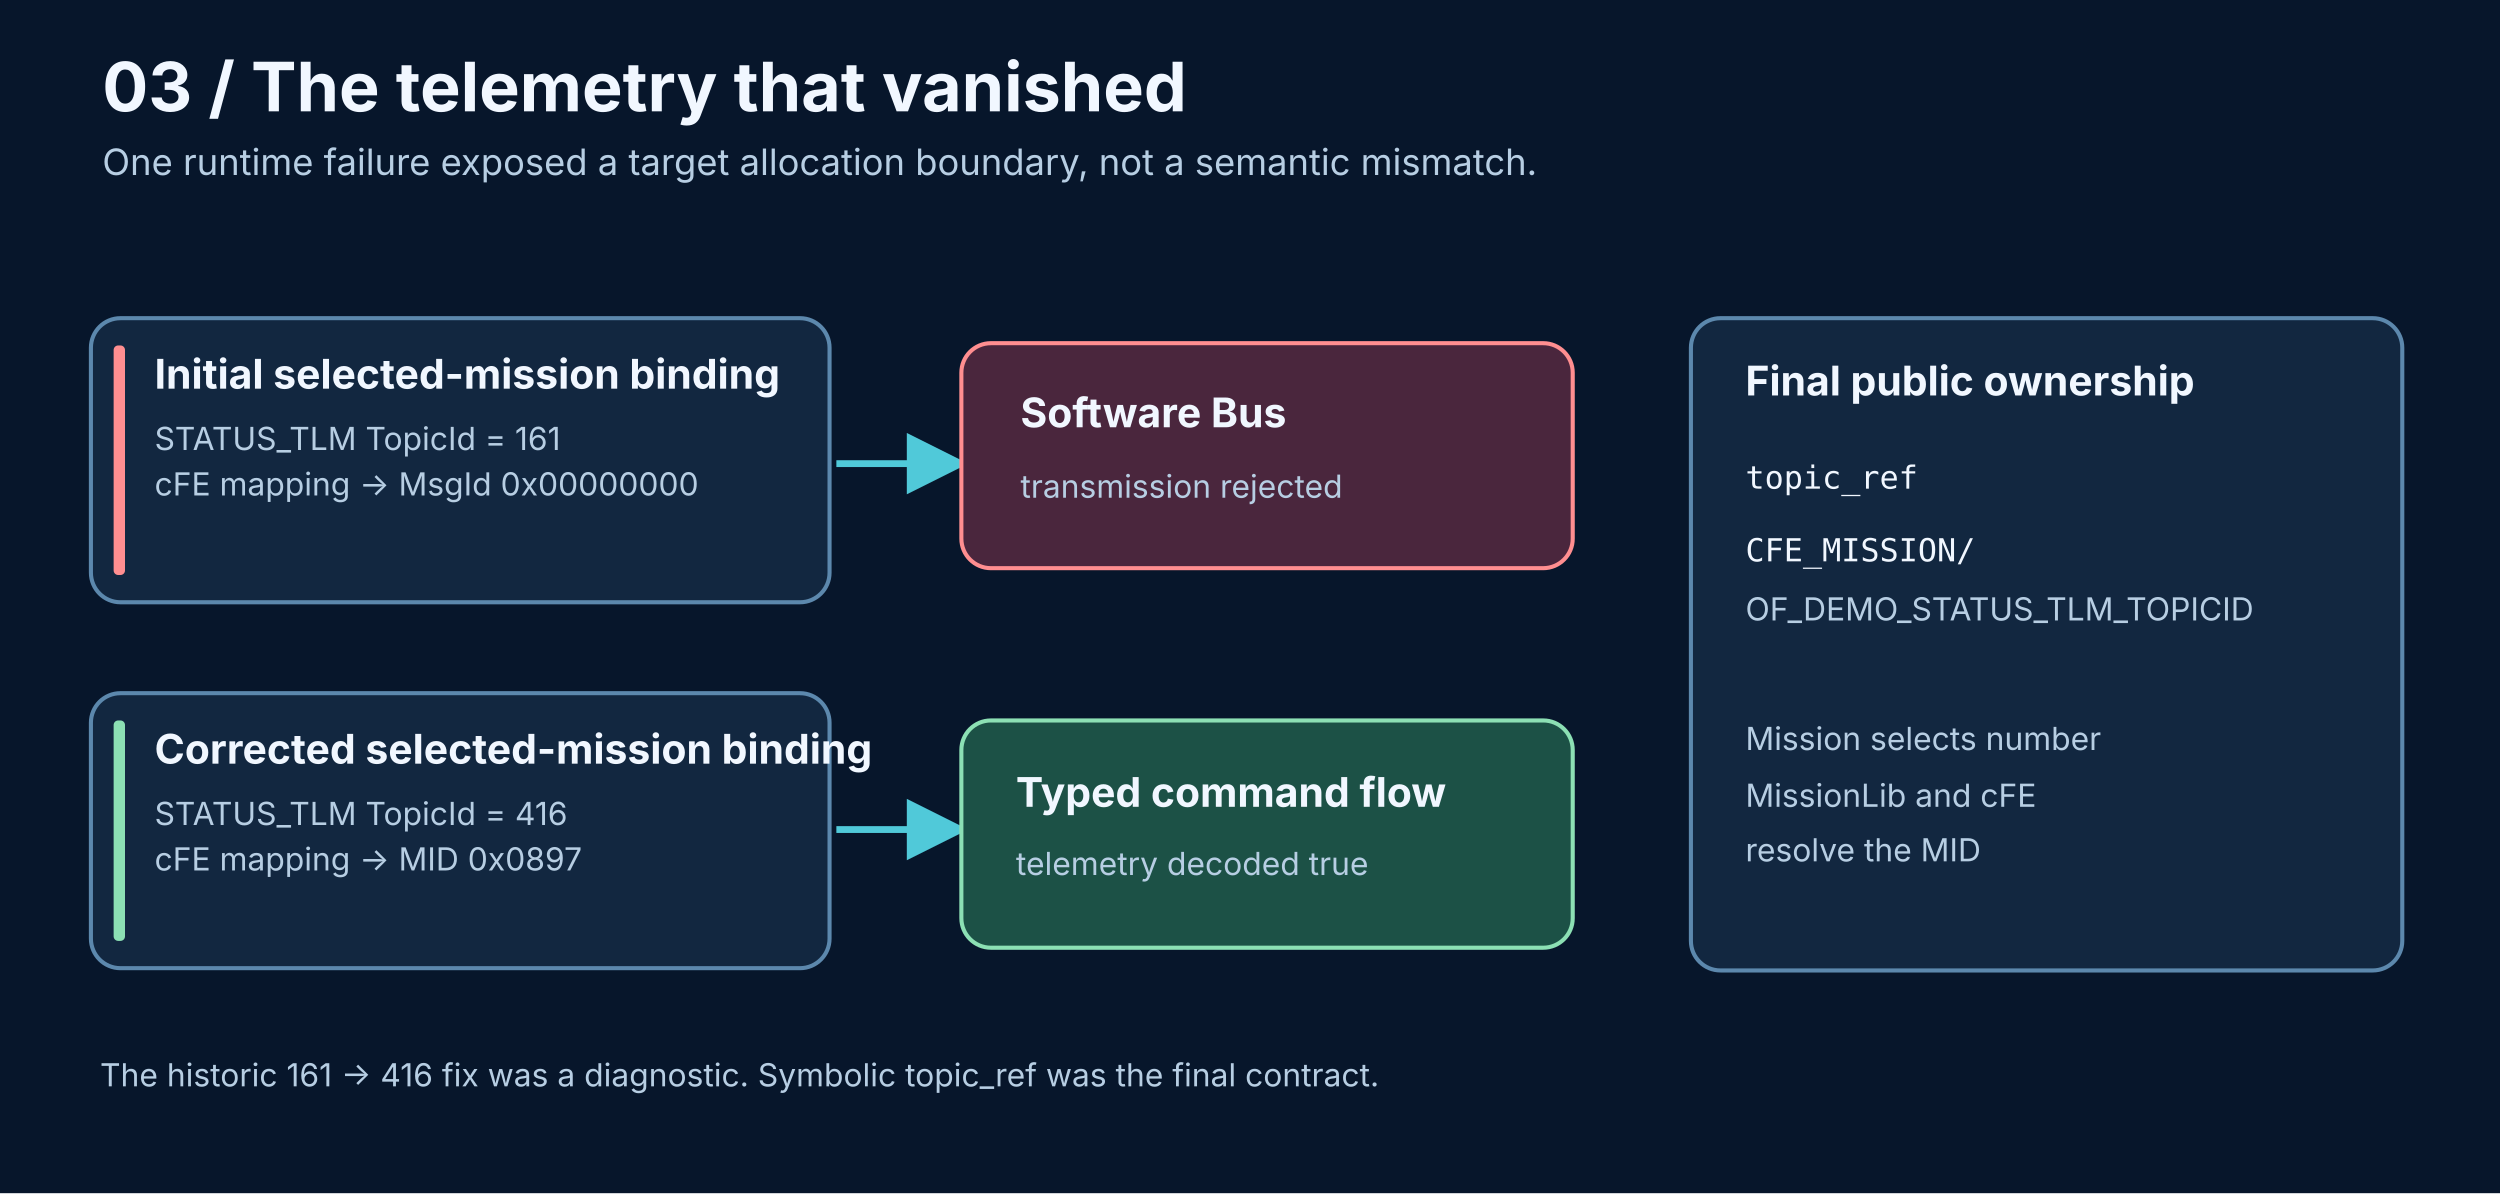
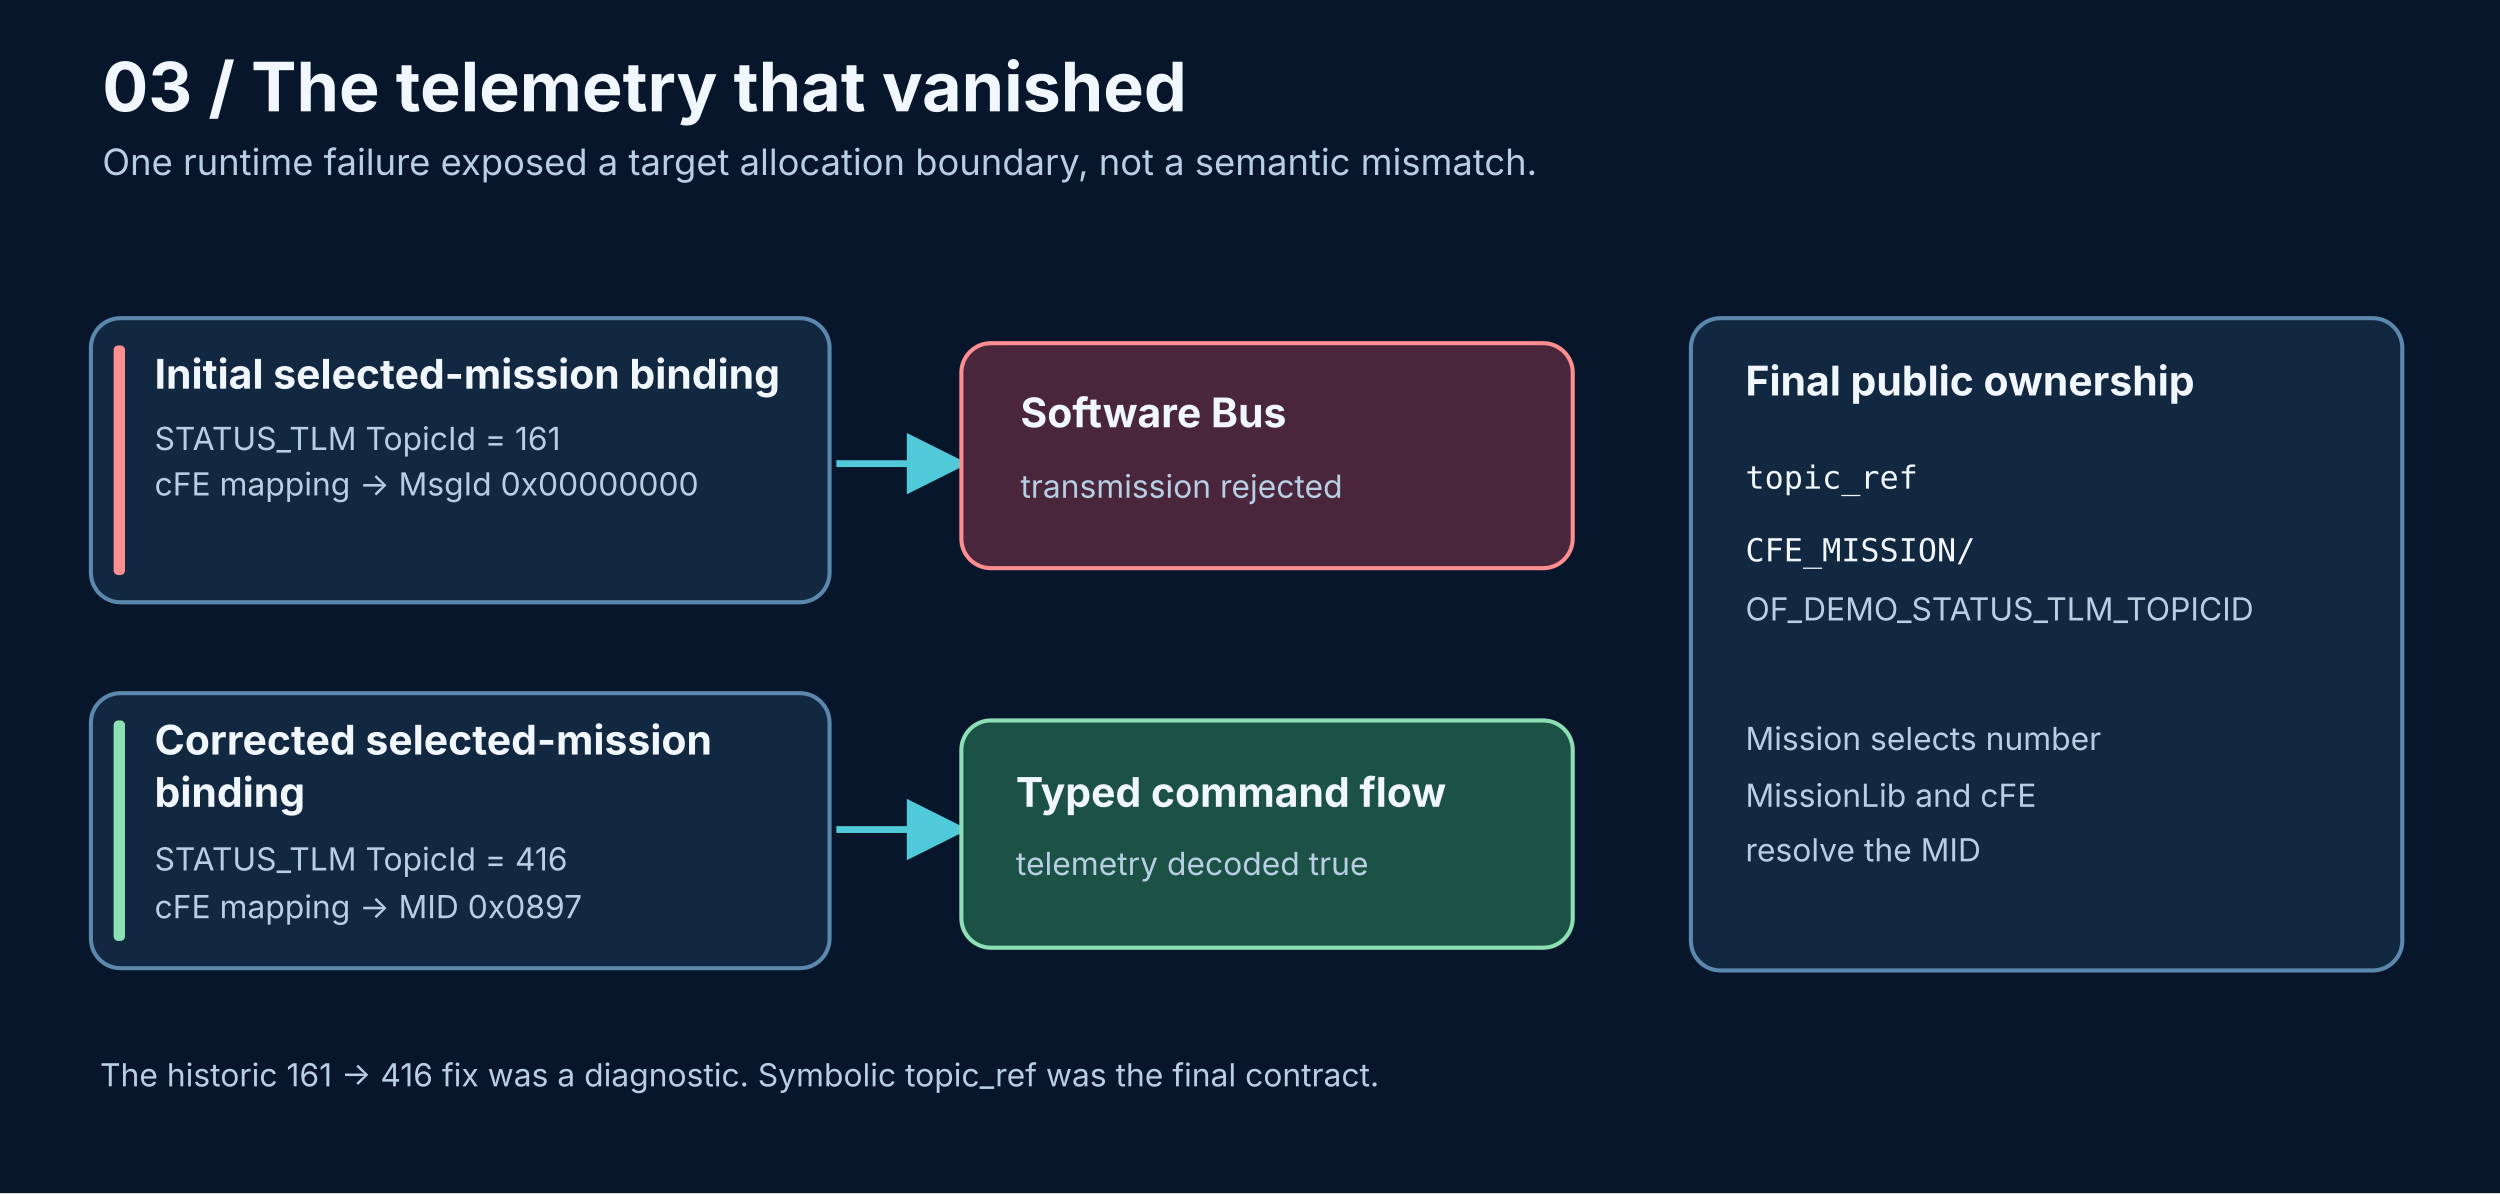
<svg xmlns="http://www.w3.org/2000/svg" width="1100" height="525" viewBox="0 0 1100 525" role="img" aria-labelledby="title desc">
  <defs>
    <marker id="tip" markerWidth="9" markerHeight="9" refX="7" refY="4.5" orient="auto">
      <path d="M0,0 L9,4.5 L0,9 Z" fill="#50c9d9" />
    </marker>
    <style>text{font-family:Inter,DejaVu Sans,Arial,sans-serif} .heading{font-weight:700;font-size:30px;fill:#f1f7ff} .sub{font-size:16px;fill:#b7cee3} .box-title{font-weight:700;font-size:18px;fill:#f1f7ff} .small{font-size:14px;fill:#b7cee3} .mono{font-family:DejaVu Sans Mono,monospace;font-size:14px;fill:#f1f7ff} .pill{font-size:13px;font-weight:700;fill:#f1f7ff} .arrow{fill:none;stroke:#50c9d9;stroke-width:3;marker-end:url(#tip)} </style>
  </defs>
  <rect width="1100" height="525" fill="#07162b" />
  <text x="45" y="49" class="heading">03 / The telemetry that vanished</text>
  <text x="45" y="77" class="sub">One runtime failure exposed a target allocation boundary, not a semantic mismatch.</text>
  <rect x="40" y="140" width="325" height="125" rx="13" fill="#122740" stroke="#5c88ad" stroke-width="1.8" />
  <rect x="50" y="152" width="5" height="101" rx="2" fill="#ff8e90" />
  <text x="68" y="171" class="box-title">Initial selected-mission binding</text>
  <text x="68" y="198" class="small">STATUS_TLM TopicId = 161</text>
  <text x="68" y="218" class="small">cFE mapping -&gt; MsgId 0x00000000</text>
  <polyline points="368,204 420,204" class="arrow" style="stroke:#50c9d9;" />
  <rect x="423" y="151" width="269" height="99" rx="13" fill="#4a263d" stroke="#ff8e90" stroke-width="1.8" />
  <text x="449" y="188" class="box-title">Software Bus</text>
  <text x="449" y="219" class="small">transmission rejected</text>
  <rect x="40" y="305" width="325" height="121" rx="13" fill="#122740" stroke="#5c88ad" stroke-width="1.8" />
  <rect x="50" y="317" width="5" height="97" rx="2" fill="#8ce0b4" />
-   <text x="68" y="336" class="box-title">Corrected selected-mission binding</text>
-   <text x="68" y="363" class="small">STATUS_TLM TopicId = 416</text>
-   <text x="68" y="383" class="small">cFE mapping -&gt; MID 0x0897</text>
+   <text x="68" y="332" class="box-title">Corrected selected-mission</text>
+   <text x="68" y="355" class="box-title">binding</text>
+   <text x="68" y="383" class="small">STATUS_TLM TopicId = 416</text>
+   <text x="68" y="404" class="small">cFE mapping -&gt; MID 0x0897</text>
  <polyline points="368,365 420,365" class="arrow" style="stroke:#50c9d9;" />
  <rect x="423" y="317" width="269" height="100" rx="13" fill="#1c5146" stroke="#8ce0b4" stroke-width="1.8" />
  <text x="447" y="355" class="box-title">Typed command flow</text>
  <text x="447" y="385" class="small">telemetry decoded true</text>
  <rect x="744" y="140" width="313" height="287" rx="13" fill="#122740" stroke="#5c88ad" stroke-width="1.8" />
  <text x="768" y="174" class="box-title">Final public ownership</text>
  <text x="768" y="215" class="mono">topic_ref</text>
  <text x="768" y="247" class="mono">CFE_MISSION/</text>
  <text x="768" y="273" class="small">OF_DEMO_STATUS_TLM_TOPICID</text>
  <text x="768" y="330" class="small">Mission selects number</text>
  <text x="768" y="355" class="small">MissionLib and cFE</text>
  <text x="768" y="379" class="small">resolve the MID</text>
  <text x="44" y="478" class="small">The historic 161 -&gt; 416 fix was a diagnostic. Symbolic topic_ref was the final contract.</text>
</svg>
